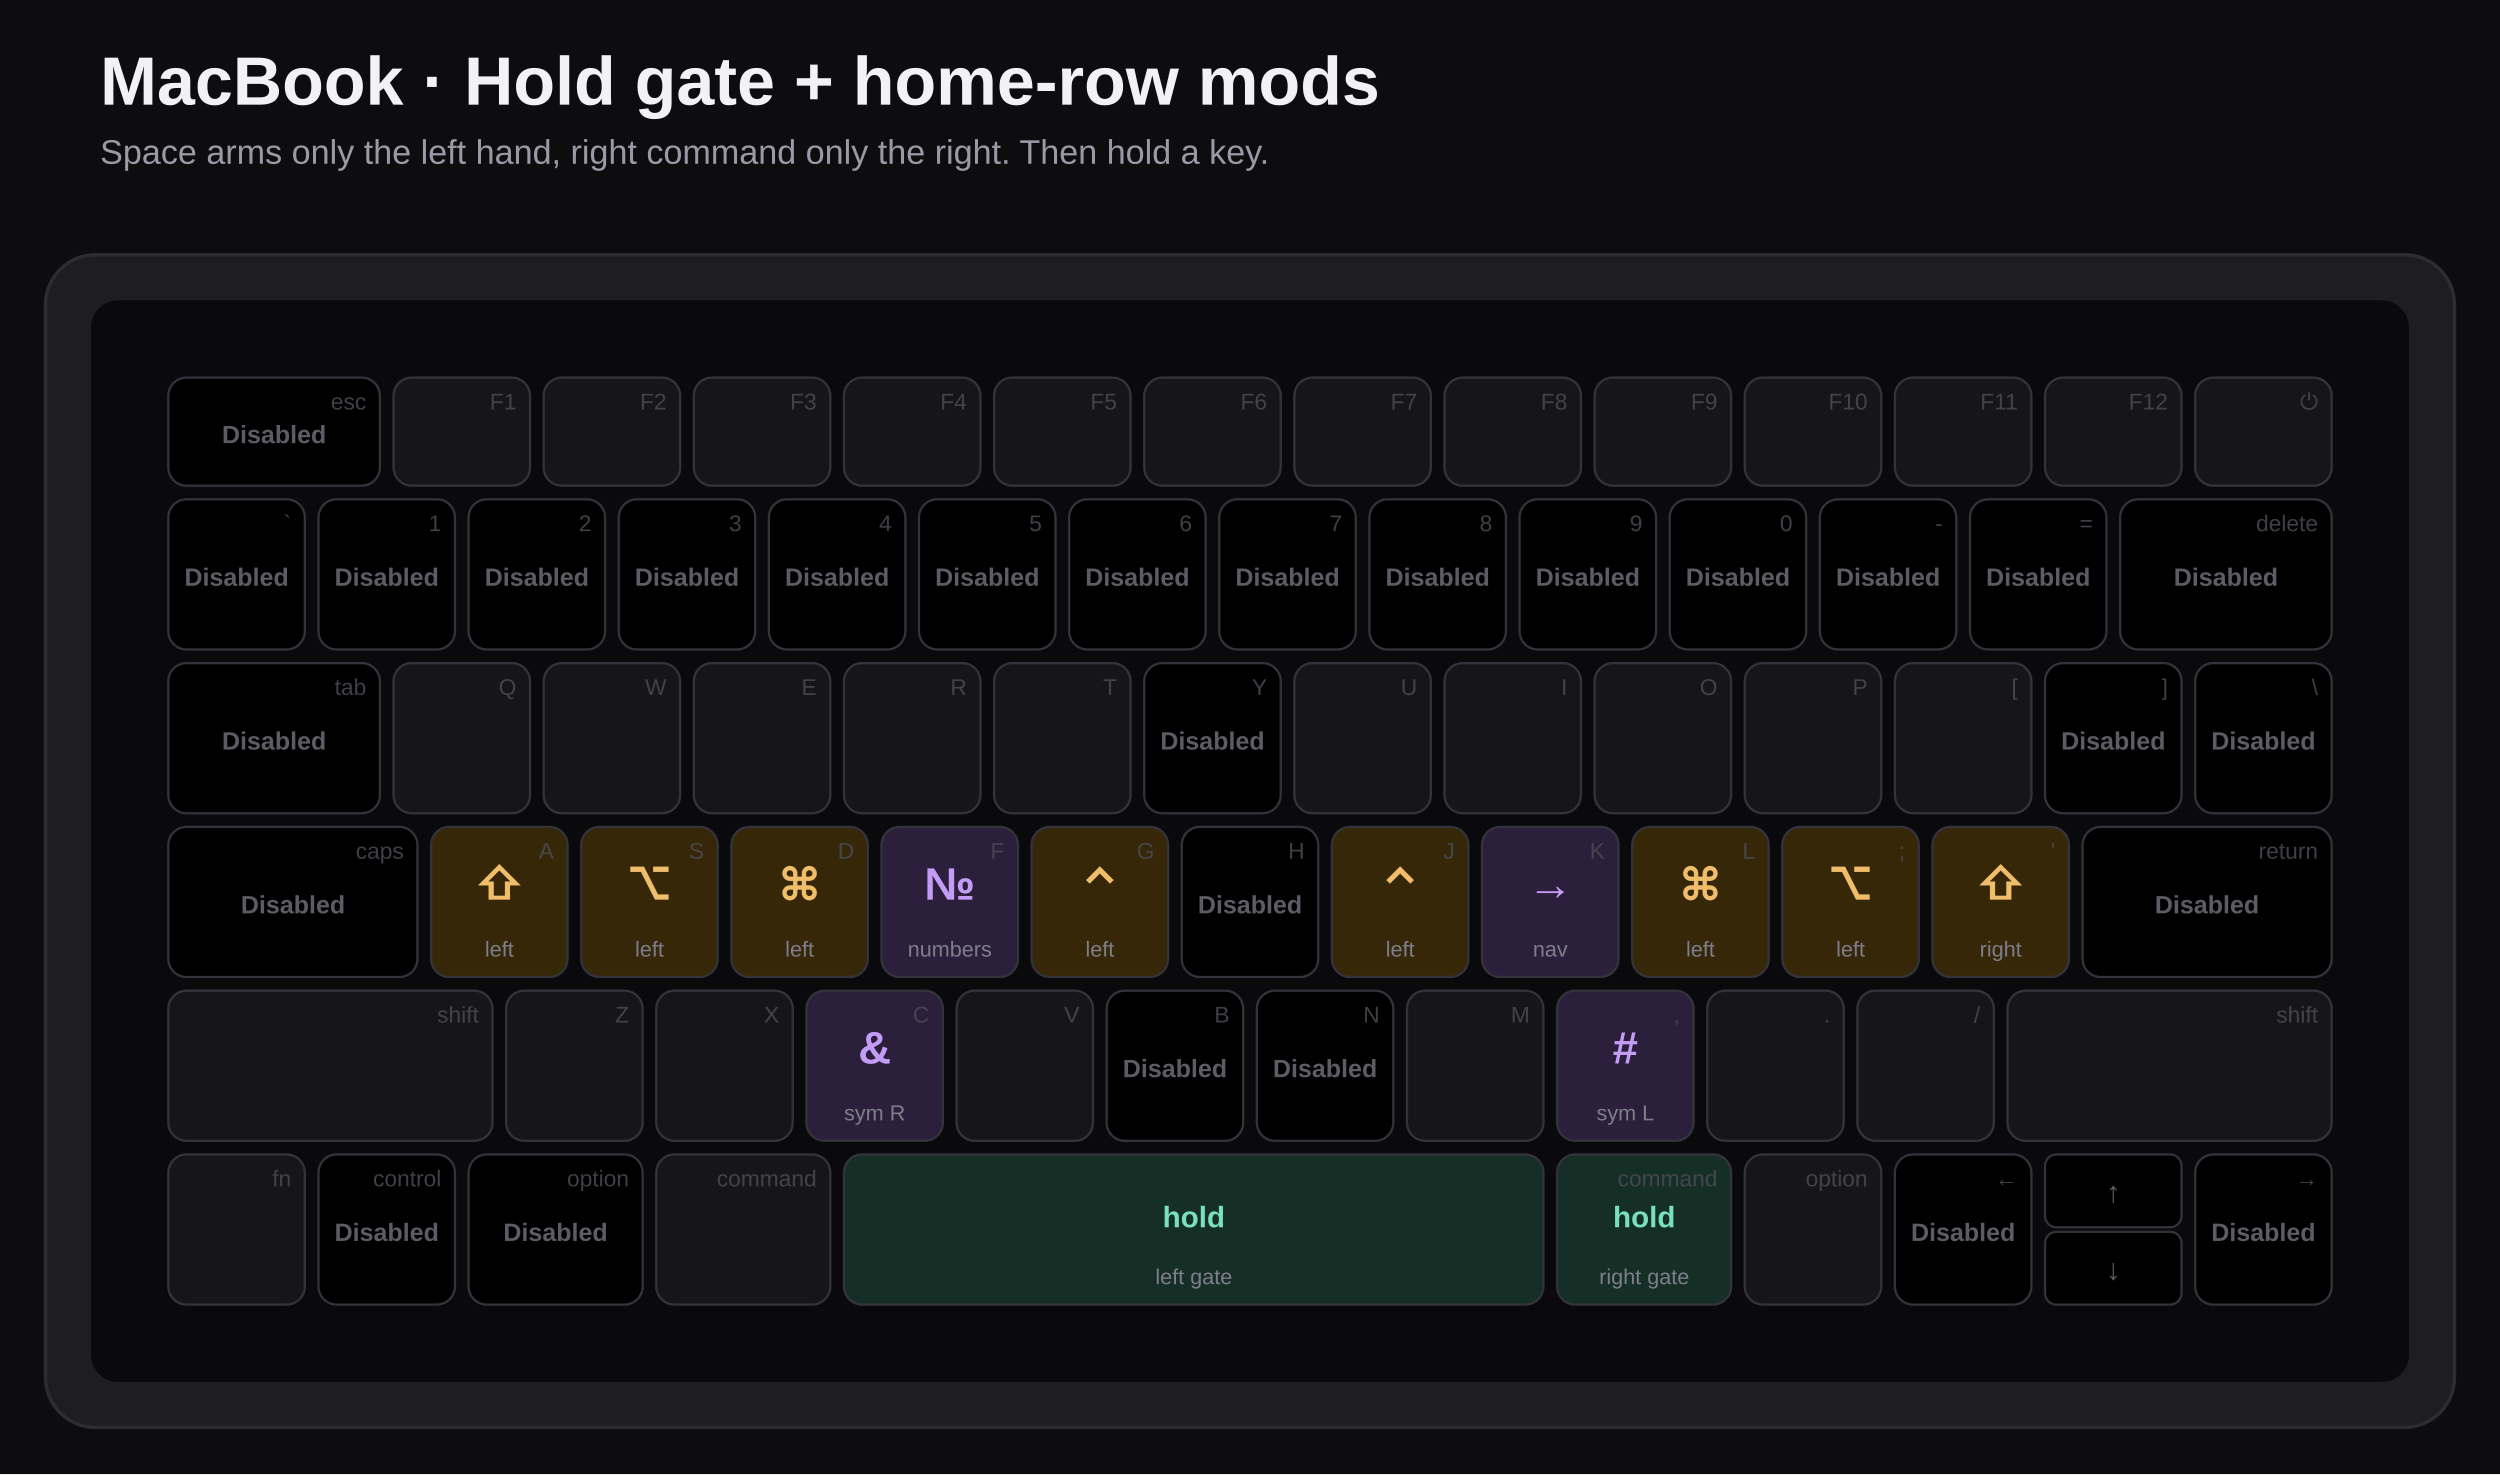
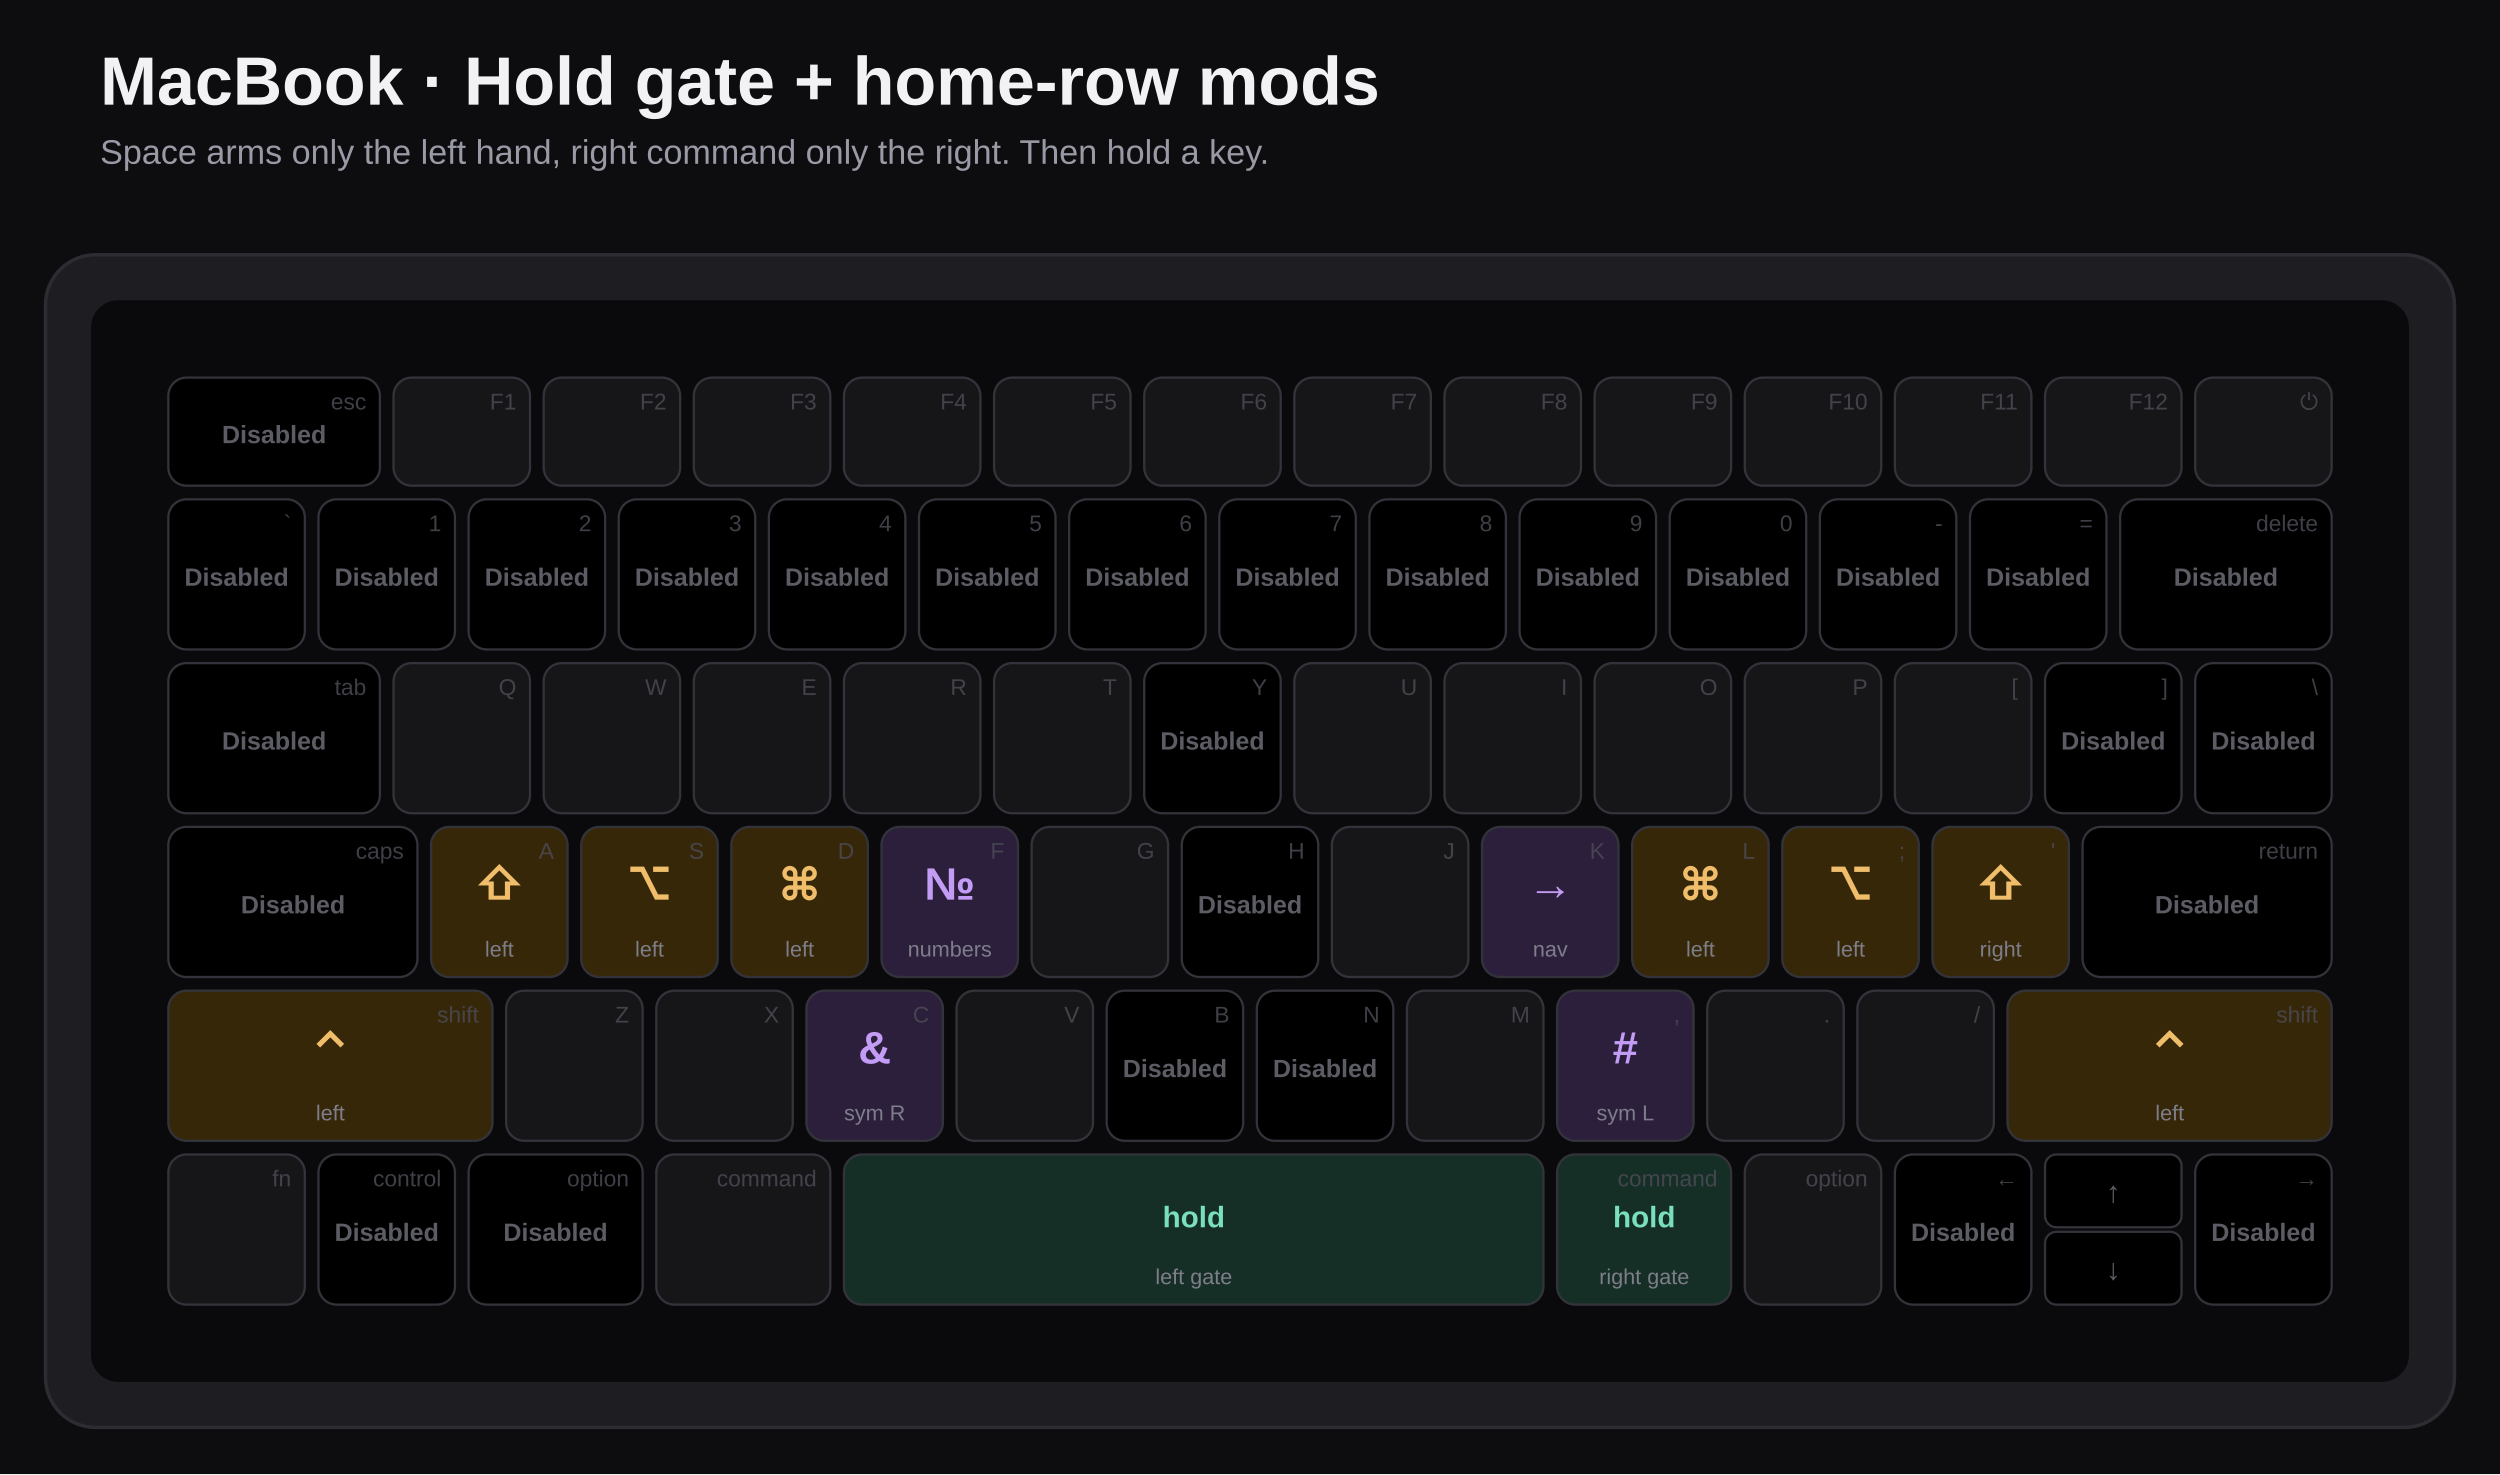
<svg xmlns="http://www.w3.org/2000/svg" width="1099" height="648" viewBox="0 0 1099 648" role="img" aria-label="Hold gate + home-row mods layer of the splitmac">
  <rect width="1099" height="648" fill="#0d0d10" />
  <text x="44.0" y="46.0" fill="#f2f2f5" font-size="30" font-weight="700" text-anchor="start" opacity="1.0" font-family="-apple-system, BlinkMacSystemFont, 'SF Pro Text', 'Helvetica Neue', Arial, sans-serif">MacBook · Hold gate + home-row mods</text>
  <text x="44.0" y="72.0" fill="#9a9aa6" font-size="15" font-weight="400" text-anchor="start" opacity="1.0" font-family="-apple-system, BlinkMacSystemFont, 'SF Pro Text', 'Helvetica Neue', Arial, sans-serif">Space arms only the left hand, right command only the right. Then hold a key.</text>
  <rect x="20.0" y="112.0" width="1059.0" height="515.5" rx="22" fill="#1e1e22" stroke="#2c2c32" stroke-width="1.5" />
  <rect x="40.0" y="132.0" width="1019.0" height="475.5" rx="12" fill="#0a0a0c" />
  <rect x="74.0" y="166.0" width="93.0" height="47.5" rx="8" fill="#000000" stroke="#33333b" stroke-width="1" />
  <text x="161.0" y="180.0" fill="#4a4a53" font-size="10" font-weight="500" text-anchor="end" opacity="0.85" font-family="-apple-system, BlinkMacSystemFont, 'SF Pro Text', 'Helvetica Neue', Arial, sans-serif">esc</text>
  <text x="120.5" y="194.8" fill="#5c5c64" font-size="11" font-weight="600" text-anchor="middle" opacity="1.0" font-family="-apple-system, BlinkMacSystemFont, 'SF Pro Text', 'Helvetica Neue', Arial, sans-serif">Disabled</text>
  <rect x="173.0" y="166.0" width="60.0" height="47.5" rx="8" fill="#161619" stroke="#33333b" stroke-width="1" />
  <text x="227.0" y="180.0" fill="#4a4a53" font-size="10" font-weight="500" text-anchor="end" opacity="0.85" font-family="-apple-system, BlinkMacSystemFont, 'SF Pro Text', 'Helvetica Neue', Arial, sans-serif">F1</text>
  <rect x="239.0" y="166.0" width="60.0" height="47.5" rx="8" fill="#161619" stroke="#33333b" stroke-width="1" />
  <text x="293.0" y="180.0" fill="#4a4a53" font-size="10" font-weight="500" text-anchor="end" opacity="0.85" font-family="-apple-system, BlinkMacSystemFont, 'SF Pro Text', 'Helvetica Neue', Arial, sans-serif">F2</text>
  <rect x="305.0" y="166.0" width="60.0" height="47.5" rx="8" fill="#161619" stroke="#33333b" stroke-width="1" />
  <text x="359.0" y="180.0" fill="#4a4a53" font-size="10" font-weight="500" text-anchor="end" opacity="0.85" font-family="-apple-system, BlinkMacSystemFont, 'SF Pro Text', 'Helvetica Neue', Arial, sans-serif">F3</text>
  <rect x="371.0" y="166.0" width="60.0" height="47.5" rx="8" fill="#161619" stroke="#33333b" stroke-width="1" />
  <text x="425.0" y="180.0" fill="#4a4a53" font-size="10" font-weight="500" text-anchor="end" opacity="0.85" font-family="-apple-system, BlinkMacSystemFont, 'SF Pro Text', 'Helvetica Neue', Arial, sans-serif">F4</text>
  <rect x="437.0" y="166.0" width="60.0" height="47.5" rx="8" fill="#161619" stroke="#33333b" stroke-width="1" />
  <text x="491.0" y="180.0" fill="#4a4a53" font-size="10" font-weight="500" text-anchor="end" opacity="0.85" font-family="-apple-system, BlinkMacSystemFont, 'SF Pro Text', 'Helvetica Neue', Arial, sans-serif">F5</text>
  <rect x="503.0" y="166.0" width="60.0" height="47.5" rx="8" fill="#161619" stroke="#33333b" stroke-width="1" />
  <text x="557.0" y="180.0" fill="#4a4a53" font-size="10" font-weight="500" text-anchor="end" opacity="0.85" font-family="-apple-system, BlinkMacSystemFont, 'SF Pro Text', 'Helvetica Neue', Arial, sans-serif">F6</text>
  <rect x="569.0" y="166.0" width="60.0" height="47.5" rx="8" fill="#161619" stroke="#33333b" stroke-width="1" />
  <text x="623.0" y="180.0" fill="#4a4a53" font-size="10" font-weight="500" text-anchor="end" opacity="0.85" font-family="-apple-system, BlinkMacSystemFont, 'SF Pro Text', 'Helvetica Neue', Arial, sans-serif">F7</text>
  <rect x="635.0" y="166.0" width="60.0" height="47.5" rx="8" fill="#161619" stroke="#33333b" stroke-width="1" />
  <text x="689.0" y="180.0" fill="#4a4a53" font-size="10" font-weight="500" text-anchor="end" opacity="0.85" font-family="-apple-system, BlinkMacSystemFont, 'SF Pro Text', 'Helvetica Neue', Arial, sans-serif">F8</text>
  <rect x="701.0" y="166.0" width="60.0" height="47.5" rx="8" fill="#161619" stroke="#33333b" stroke-width="1" />
  <text x="755.0" y="180.0" fill="#4a4a53" font-size="10" font-weight="500" text-anchor="end" opacity="0.85" font-family="-apple-system, BlinkMacSystemFont, 'SF Pro Text', 'Helvetica Neue', Arial, sans-serif">F9</text>
  <rect x="767.0" y="166.0" width="60.0" height="47.5" rx="8" fill="#161619" stroke="#33333b" stroke-width="1" />
  <text x="821.0" y="180.0" fill="#4a4a53" font-size="10" font-weight="500" text-anchor="end" opacity="0.85" font-family="-apple-system, BlinkMacSystemFont, 'SF Pro Text', 'Helvetica Neue', Arial, sans-serif">F10</text>
  <rect x="833.0" y="166.0" width="60.0" height="47.5" rx="8" fill="#161619" stroke="#33333b" stroke-width="1" />
  <text x="887.0" y="180.0" fill="#4a4a53" font-size="10" font-weight="500" text-anchor="end" opacity="0.85" font-family="-apple-system, BlinkMacSystemFont, 'SF Pro Text', 'Helvetica Neue', Arial, sans-serif">F11</text>
  <rect x="899.0" y="166.0" width="60.0" height="47.5" rx="8" fill="#161619" stroke="#33333b" stroke-width="1" />
  <text x="953.0" y="180.0" fill="#4a4a53" font-size="10" font-weight="500" text-anchor="end" opacity="0.85" font-family="-apple-system, BlinkMacSystemFont, 'SF Pro Text', 'Helvetica Neue', Arial, sans-serif">F12</text>
  <rect x="965.0" y="166.0" width="60.0" height="47.5" rx="8" fill="#161619" stroke="#33333b" stroke-width="1" />
  <text x="1019.0" y="180.0" fill="#4a4a53" font-size="10" font-weight="500" text-anchor="end" opacity="0.85" font-family="-apple-system, BlinkMacSystemFont, 'SF Pro Text', 'Helvetica Neue', Arial, sans-serif">⏻</text>
  <rect x="74.0" y="219.5" width="60.0" height="66.0" rx="8" fill="#000000" stroke="#33333b" stroke-width="1" />
  <text x="128.0" y="233.5" fill="#4a4a53" font-size="10" font-weight="500" text-anchor="end" opacity="0.85" font-family="-apple-system, BlinkMacSystemFont, 'SF Pro Text', 'Helvetica Neue', Arial, sans-serif">`</text>
  <text x="104.0" y="257.5" fill="#5c5c64" font-size="11" font-weight="600" text-anchor="middle" opacity="1.0" font-family="-apple-system, BlinkMacSystemFont, 'SF Pro Text', 'Helvetica Neue', Arial, sans-serif">Disabled</text>
  <rect x="140.0" y="219.5" width="60.0" height="66.0" rx="8" fill="#000000" stroke="#33333b" stroke-width="1" />
  <text x="194.0" y="233.5" fill="#4a4a53" font-size="10" font-weight="500" text-anchor="end" opacity="0.85" font-family="-apple-system, BlinkMacSystemFont, 'SF Pro Text', 'Helvetica Neue', Arial, sans-serif">1</text>
  <text x="170.0" y="257.5" fill="#5c5c64" font-size="11" font-weight="600" text-anchor="middle" opacity="1.0" font-family="-apple-system, BlinkMacSystemFont, 'SF Pro Text', 'Helvetica Neue', Arial, sans-serif">Disabled</text>
  <rect x="206.0" y="219.5" width="60.0" height="66.0" rx="8" fill="#000000" stroke="#33333b" stroke-width="1" />
  <text x="260.0" y="233.5" fill="#4a4a53" font-size="10" font-weight="500" text-anchor="end" opacity="0.85" font-family="-apple-system, BlinkMacSystemFont, 'SF Pro Text', 'Helvetica Neue', Arial, sans-serif">2</text>
  <text x="236.0" y="257.5" fill="#5c5c64" font-size="11" font-weight="600" text-anchor="middle" opacity="1.0" font-family="-apple-system, BlinkMacSystemFont, 'SF Pro Text', 'Helvetica Neue', Arial, sans-serif">Disabled</text>
  <rect x="272.0" y="219.5" width="60.0" height="66.0" rx="8" fill="#000000" stroke="#33333b" stroke-width="1" />
  <text x="326.0" y="233.5" fill="#4a4a53" font-size="10" font-weight="500" text-anchor="end" opacity="0.85" font-family="-apple-system, BlinkMacSystemFont, 'SF Pro Text', 'Helvetica Neue', Arial, sans-serif">3</text>
  <text x="302.0" y="257.5" fill="#5c5c64" font-size="11" font-weight="600" text-anchor="middle" opacity="1.0" font-family="-apple-system, BlinkMacSystemFont, 'SF Pro Text', 'Helvetica Neue', Arial, sans-serif">Disabled</text>
  <rect x="338.0" y="219.5" width="60.0" height="66.0" rx="8" fill="#000000" stroke="#33333b" stroke-width="1" />
  <text x="392.0" y="233.5" fill="#4a4a53" font-size="10" font-weight="500" text-anchor="end" opacity="0.85" font-family="-apple-system, BlinkMacSystemFont, 'SF Pro Text', 'Helvetica Neue', Arial, sans-serif">4</text>
  <text x="368.0" y="257.5" fill="#5c5c64" font-size="11" font-weight="600" text-anchor="middle" opacity="1.0" font-family="-apple-system, BlinkMacSystemFont, 'SF Pro Text', 'Helvetica Neue', Arial, sans-serif">Disabled</text>
  <rect x="404.0" y="219.5" width="60.0" height="66.0" rx="8" fill="#000000" stroke="#33333b" stroke-width="1" />
  <text x="458.0" y="233.5" fill="#4a4a53" font-size="10" font-weight="500" text-anchor="end" opacity="0.85" font-family="-apple-system, BlinkMacSystemFont, 'SF Pro Text', 'Helvetica Neue', Arial, sans-serif">5</text>
  <text x="434.0" y="257.5" fill="#5c5c64" font-size="11" font-weight="600" text-anchor="middle" opacity="1.0" font-family="-apple-system, BlinkMacSystemFont, 'SF Pro Text', 'Helvetica Neue', Arial, sans-serif">Disabled</text>
  <rect x="470.0" y="219.5" width="60.0" height="66.0" rx="8" fill="#000000" stroke="#33333b" stroke-width="1" />
  <text x="524.0" y="233.5" fill="#4a4a53" font-size="10" font-weight="500" text-anchor="end" opacity="0.85" font-family="-apple-system, BlinkMacSystemFont, 'SF Pro Text', 'Helvetica Neue', Arial, sans-serif">6</text>
  <text x="500.0" y="257.5" fill="#5c5c64" font-size="11" font-weight="600" text-anchor="middle" opacity="1.0" font-family="-apple-system, BlinkMacSystemFont, 'SF Pro Text', 'Helvetica Neue', Arial, sans-serif">Disabled</text>
  <rect x="536.0" y="219.5" width="60.0" height="66.0" rx="8" fill="#000000" stroke="#33333b" stroke-width="1" />
  <text x="590.0" y="233.5" fill="#4a4a53" font-size="10" font-weight="500" text-anchor="end" opacity="0.85" font-family="-apple-system, BlinkMacSystemFont, 'SF Pro Text', 'Helvetica Neue', Arial, sans-serif">7</text>
  <text x="566.0" y="257.5" fill="#5c5c64" font-size="11" font-weight="600" text-anchor="middle" opacity="1.0" font-family="-apple-system, BlinkMacSystemFont, 'SF Pro Text', 'Helvetica Neue', Arial, sans-serif">Disabled</text>
  <rect x="602.0" y="219.5" width="60.0" height="66.0" rx="8" fill="#000000" stroke="#33333b" stroke-width="1" />
  <text x="656.0" y="233.5" fill="#4a4a53" font-size="10" font-weight="500" text-anchor="end" opacity="0.85" font-family="-apple-system, BlinkMacSystemFont, 'SF Pro Text', 'Helvetica Neue', Arial, sans-serif">8</text>
  <text x="632.0" y="257.5" fill="#5c5c64" font-size="11" font-weight="600" text-anchor="middle" opacity="1.0" font-family="-apple-system, BlinkMacSystemFont, 'SF Pro Text', 'Helvetica Neue', Arial, sans-serif">Disabled</text>
  <rect x="668.0" y="219.5" width="60.0" height="66.0" rx="8" fill="#000000" stroke="#33333b" stroke-width="1" />
  <text x="722.0" y="233.5" fill="#4a4a53" font-size="10" font-weight="500" text-anchor="end" opacity="0.85" font-family="-apple-system, BlinkMacSystemFont, 'SF Pro Text', 'Helvetica Neue', Arial, sans-serif">9</text>
  <text x="698.0" y="257.5" fill="#5c5c64" font-size="11" font-weight="600" text-anchor="middle" opacity="1.0" font-family="-apple-system, BlinkMacSystemFont, 'SF Pro Text', 'Helvetica Neue', Arial, sans-serif">Disabled</text>
  <rect x="734.0" y="219.5" width="60.0" height="66.0" rx="8" fill="#000000" stroke="#33333b" stroke-width="1" />
  <text x="788.0" y="233.5" fill="#4a4a53" font-size="10" font-weight="500" text-anchor="end" opacity="0.85" font-family="-apple-system, BlinkMacSystemFont, 'SF Pro Text', 'Helvetica Neue', Arial, sans-serif">0</text>
  <text x="764.0" y="257.5" fill="#5c5c64" font-size="11" font-weight="600" text-anchor="middle" opacity="1.0" font-family="-apple-system, BlinkMacSystemFont, 'SF Pro Text', 'Helvetica Neue', Arial, sans-serif">Disabled</text>
  <rect x="800.0" y="219.5" width="60.0" height="66.0" rx="8" fill="#000000" stroke="#33333b" stroke-width="1" />
  <text x="854.0" y="233.5" fill="#4a4a53" font-size="10" font-weight="500" text-anchor="end" opacity="0.85" font-family="-apple-system, BlinkMacSystemFont, 'SF Pro Text', 'Helvetica Neue', Arial, sans-serif">-</text>
  <text x="830.0" y="257.5" fill="#5c5c64" font-size="11" font-weight="600" text-anchor="middle" opacity="1.0" font-family="-apple-system, BlinkMacSystemFont, 'SF Pro Text', 'Helvetica Neue', Arial, sans-serif">Disabled</text>
  <rect x="866.0" y="219.5" width="60.0" height="66.0" rx="8" fill="#000000" stroke="#33333b" stroke-width="1" />
  <text x="920.0" y="233.5" fill="#4a4a53" font-size="10" font-weight="500" text-anchor="end" opacity="0.85" font-family="-apple-system, BlinkMacSystemFont, 'SF Pro Text', 'Helvetica Neue', Arial, sans-serif">=</text>
  <text x="896.0" y="257.5" fill="#5c5c64" font-size="11" font-weight="600" text-anchor="middle" opacity="1.0" font-family="-apple-system, BlinkMacSystemFont, 'SF Pro Text', 'Helvetica Neue', Arial, sans-serif">Disabled</text>
  <rect x="932.0" y="219.5" width="93.0" height="66.0" rx="8" fill="#000000" stroke="#33333b" stroke-width="1" />
  <text x="1019.0" y="233.5" fill="#4a4a53" font-size="10" font-weight="500" text-anchor="end" opacity="0.85" font-family="-apple-system, BlinkMacSystemFont, 'SF Pro Text', 'Helvetica Neue', Arial, sans-serif">delete</text>
  <text x="978.5" y="257.5" fill="#5c5c64" font-size="11" font-weight="600" text-anchor="middle" opacity="1.0" font-family="-apple-system, BlinkMacSystemFont, 'SF Pro Text', 'Helvetica Neue', Arial, sans-serif">Disabled</text>
  <rect x="74.0" y="291.5" width="93.0" height="66.0" rx="8" fill="#000000" stroke="#33333b" stroke-width="1" />
  <text x="161.0" y="305.5" fill="#4a4a53" font-size="10" font-weight="500" text-anchor="end" opacity="0.85" font-family="-apple-system, BlinkMacSystemFont, 'SF Pro Text', 'Helvetica Neue', Arial, sans-serif">tab</text>
  <text x="120.5" y="329.5" fill="#5c5c64" font-size="11" font-weight="600" text-anchor="middle" opacity="1.0" font-family="-apple-system, BlinkMacSystemFont, 'SF Pro Text', 'Helvetica Neue', Arial, sans-serif">Disabled</text>
  <rect x="173.0" y="291.5" width="60.0" height="66.0" rx="8" fill="#161619" stroke="#33333b" stroke-width="1" />
  <text x="227.0" y="305.5" fill="#4a4a53" font-size="10" font-weight="500" text-anchor="end" opacity="0.85" font-family="-apple-system, BlinkMacSystemFont, 'SF Pro Text', 'Helvetica Neue', Arial, sans-serif">Q</text>
  <rect x="239.0" y="291.5" width="60.0" height="66.0" rx="8" fill="#161619" stroke="#33333b" stroke-width="1" />
  <text x="293.0" y="305.5" fill="#4a4a53" font-size="10" font-weight="500" text-anchor="end" opacity="0.85" font-family="-apple-system, BlinkMacSystemFont, 'SF Pro Text', 'Helvetica Neue', Arial, sans-serif">W</text>
  <rect x="305.0" y="291.5" width="60.0" height="66.0" rx="8" fill="#161619" stroke="#33333b" stroke-width="1" />
  <text x="359.0" y="305.5" fill="#4a4a53" font-size="10" font-weight="500" text-anchor="end" opacity="0.85" font-family="-apple-system, BlinkMacSystemFont, 'SF Pro Text', 'Helvetica Neue', Arial, sans-serif">E</text>
  <rect x="371.0" y="291.5" width="60.0" height="66.0" rx="8" fill="#161619" stroke="#33333b" stroke-width="1" />
  <text x="425.0" y="305.5" fill="#4a4a53" font-size="10" font-weight="500" text-anchor="end" opacity="0.85" font-family="-apple-system, BlinkMacSystemFont, 'SF Pro Text', 'Helvetica Neue', Arial, sans-serif">R</text>
  <rect x="437.0" y="291.5" width="60.0" height="66.0" rx="8" fill="#161619" stroke="#33333b" stroke-width="1" />
  <text x="491.0" y="305.5" fill="#4a4a53" font-size="10" font-weight="500" text-anchor="end" opacity="0.85" font-family="-apple-system, BlinkMacSystemFont, 'SF Pro Text', 'Helvetica Neue', Arial, sans-serif">T</text>
  <rect x="503.0" y="291.5" width="60.0" height="66.0" rx="8" fill="#000000" stroke="#33333b" stroke-width="1" />
  <text x="557.0" y="305.5" fill="#4a4a53" font-size="10" font-weight="500" text-anchor="end" opacity="0.85" font-family="-apple-system, BlinkMacSystemFont, 'SF Pro Text', 'Helvetica Neue', Arial, sans-serif">Y</text>
  <text x="533.0" y="329.5" fill="#5c5c64" font-size="11" font-weight="600" text-anchor="middle" opacity="1.0" font-family="-apple-system, BlinkMacSystemFont, 'SF Pro Text', 'Helvetica Neue', Arial, sans-serif">Disabled</text>
  <rect x="569.0" y="291.5" width="60.0" height="66.0" rx="8" fill="#161619" stroke="#33333b" stroke-width="1" />
  <text x="623.0" y="305.5" fill="#4a4a53" font-size="10" font-weight="500" text-anchor="end" opacity="0.85" font-family="-apple-system, BlinkMacSystemFont, 'SF Pro Text', 'Helvetica Neue', Arial, sans-serif">U</text>
  <rect x="635.0" y="291.5" width="60.0" height="66.0" rx="8" fill="#161619" stroke="#33333b" stroke-width="1" />
  <text x="689.0" y="305.5" fill="#4a4a53" font-size="10" font-weight="500" text-anchor="end" opacity="0.85" font-family="-apple-system, BlinkMacSystemFont, 'SF Pro Text', 'Helvetica Neue', Arial, sans-serif">I</text>
  <rect x="701.0" y="291.5" width="60.0" height="66.0" rx="8" fill="#161619" stroke="#33333b" stroke-width="1" />
  <text x="755.0" y="305.5" fill="#4a4a53" font-size="10" font-weight="500" text-anchor="end" opacity="0.85" font-family="-apple-system, BlinkMacSystemFont, 'SF Pro Text', 'Helvetica Neue', Arial, sans-serif">O</text>
  <rect x="767.0" y="291.5" width="60.0" height="66.0" rx="8" fill="#161619" stroke="#33333b" stroke-width="1" />
  <text x="821.0" y="305.5" fill="#4a4a53" font-size="10" font-weight="500" text-anchor="end" opacity="0.85" font-family="-apple-system, BlinkMacSystemFont, 'SF Pro Text', 'Helvetica Neue', Arial, sans-serif">P</text>
  <rect x="833.0" y="291.5" width="60.0" height="66.0" rx="8" fill="#161619" stroke="#33333b" stroke-width="1" />
  <text x="887.0" y="305.5" fill="#4a4a53" font-size="10" font-weight="500" text-anchor="end" opacity="0.85" font-family="-apple-system, BlinkMacSystemFont, 'SF Pro Text', 'Helvetica Neue', Arial, sans-serif">[</text>
  <rect x="899.0" y="291.5" width="60.0" height="66.0" rx="8" fill="#000000" stroke="#33333b" stroke-width="1" />
  <text x="953.0" y="305.5" fill="#4a4a53" font-size="10" font-weight="500" text-anchor="end" opacity="0.85" font-family="-apple-system, BlinkMacSystemFont, 'SF Pro Text', 'Helvetica Neue', Arial, sans-serif">]</text>
  <text x="929.0" y="329.5" fill="#5c5c64" font-size="11" font-weight="600" text-anchor="middle" opacity="1.0" font-family="-apple-system, BlinkMacSystemFont, 'SF Pro Text', 'Helvetica Neue', Arial, sans-serif">Disabled</text>
  <rect x="965.0" y="291.5" width="60.0" height="66.0" rx="8" fill="#000000" stroke="#33333b" stroke-width="1" />
  <text x="1019.0" y="305.5" fill="#4a4a53" font-size="10" font-weight="500" text-anchor="end" opacity="0.85" font-family="-apple-system, BlinkMacSystemFont, 'SF Pro Text', 'Helvetica Neue', Arial, sans-serif">\</text>
  <text x="995.0" y="329.5" fill="#5c5c64" font-size="11" font-weight="600" text-anchor="middle" opacity="1.0" font-family="-apple-system, BlinkMacSystemFont, 'SF Pro Text', 'Helvetica Neue', Arial, sans-serif">Disabled</text>
  <rect x="74.0" y="363.5" width="109.5" height="66.0" rx="8" fill="#000000" stroke="#33333b" stroke-width="1" />
  <text x="177.5" y="377.5" fill="#4a4a53" font-size="10" font-weight="500" text-anchor="end" opacity="0.85" font-family="-apple-system, BlinkMacSystemFont, 'SF Pro Text', 'Helvetica Neue', Arial, sans-serif">caps</text>
  <text x="128.8" y="401.5" fill="#5c5c64" font-size="11" font-weight="600" text-anchor="middle" opacity="1.0" font-family="-apple-system, BlinkMacSystemFont, 'SF Pro Text', 'Helvetica Neue', Arial, sans-serif">Disabled</text>
  <rect x="189.5" y="363.5" width="60.0" height="66.0" rx="8" fill="#372709" stroke="#33333b" stroke-width="1" />
  <text x="243.5" y="377.5" fill="#4a4a53" font-size="10" font-weight="500" text-anchor="end" opacity="0.85" font-family="-apple-system, BlinkMacSystemFont, 'SF Pro Text', 'Helvetica Neue', Arial, sans-serif">A</text>
  <text x="219.5" y="395.5" fill="#f0be6b" font-size="20" font-weight="700" text-anchor="middle" opacity="1.0" font-family="-apple-system, BlinkMacSystemFont, 'SF Pro Text', 'Helvetica Neue', Arial, sans-serif">⇧</text>
  <text x="219.5" y="420.5" fill="#7e7e8a" font-size="9.5" font-weight="500" text-anchor="middle" opacity="1.0" font-family="-apple-system, BlinkMacSystemFont, 'SF Pro Text', 'Helvetica Neue', Arial, sans-serif">left</text>
  <rect x="255.5" y="363.5" width="60.0" height="66.0" rx="8" fill="#372709" stroke="#33333b" stroke-width="1" />
  <text x="309.5" y="377.5" fill="#4a4a53" font-size="10" font-weight="500" text-anchor="end" opacity="0.85" font-family="-apple-system, BlinkMacSystemFont, 'SF Pro Text', 'Helvetica Neue', Arial, sans-serif">S</text>
  <text x="285.5" y="395.5" fill="#f0be6b" font-size="20" font-weight="700" text-anchor="middle" opacity="1.0" font-family="-apple-system, BlinkMacSystemFont, 'SF Pro Text', 'Helvetica Neue', Arial, sans-serif">⌥</text>
  <text x="285.5" y="420.5" fill="#7e7e8a" font-size="9.5" font-weight="500" text-anchor="middle" opacity="1.0" font-family="-apple-system, BlinkMacSystemFont, 'SF Pro Text', 'Helvetica Neue', Arial, sans-serif">left</text>
  <rect x="321.5" y="363.5" width="60.0" height="66.0" rx="8" fill="#372709" stroke="#33333b" stroke-width="1" />
  <text x="375.5" y="377.5" fill="#4a4a53" font-size="10" font-weight="500" text-anchor="end" opacity="0.85" font-family="-apple-system, BlinkMacSystemFont, 'SF Pro Text', 'Helvetica Neue', Arial, sans-serif">D</text>
  <text x="351.5" y="395.5" fill="#f0be6b" font-size="20" font-weight="700" text-anchor="middle" opacity="1.0" font-family="-apple-system, BlinkMacSystemFont, 'SF Pro Text', 'Helvetica Neue', Arial, sans-serif">⌘</text>
  <text x="351.5" y="420.5" fill="#7e7e8a" font-size="9.5" font-weight="500" text-anchor="middle" opacity="1.0" font-family="-apple-system, BlinkMacSystemFont, 'SF Pro Text', 'Helvetica Neue', Arial, sans-serif">left</text>
  <rect x="387.5" y="363.5" width="60.0" height="66.0" rx="8" fill="#2c1f3c" stroke="#33333b" stroke-width="1" />
  <text x="441.5" y="377.5" fill="#4a4a53" font-size="10" font-weight="500" text-anchor="end" opacity="0.85" font-family="-apple-system, BlinkMacSystemFont, 'SF Pro Text', 'Helvetica Neue', Arial, sans-serif">F</text>
  <text x="417.5" y="395.5" fill="#c39cf5" font-size="20" font-weight="700" text-anchor="middle" opacity="1.0" font-family="-apple-system, BlinkMacSystemFont, 'SF Pro Text', 'Helvetica Neue', Arial, sans-serif">№</text>
  <text x="417.5" y="420.5" fill="#7e7e8a" font-size="9.5" font-weight="500" text-anchor="middle" opacity="1.0" font-family="-apple-system, BlinkMacSystemFont, 'SF Pro Text', 'Helvetica Neue', Arial, sans-serif">numbers</text>
-   <rect x="453.5" y="363.5" width="60.0" height="66.0" rx="8" fill="#372709" stroke="#33333b" stroke-width="1" />
+   <rect x="453.5" y="363.5" width="60.0" height="66.0" rx="8" fill="#161619" stroke="#33333b" stroke-width="1" />
  <text x="507.5" y="377.5" fill="#4a4a53" font-size="10" font-weight="500" text-anchor="end" opacity="0.85" font-family="-apple-system, BlinkMacSystemFont, 'SF Pro Text', 'Helvetica Neue', Arial, sans-serif">G</text>
-   <text x="483.5" y="395.5" fill="#f0be6b" font-size="20" font-weight="700" text-anchor="middle" opacity="1.0" font-family="-apple-system, BlinkMacSystemFont, 'SF Pro Text', 'Helvetica Neue', Arial, sans-serif">⌃</text>
-   <text x="483.5" y="420.5" fill="#7e7e8a" font-size="9.5" font-weight="500" text-anchor="middle" opacity="1.0" font-family="-apple-system, BlinkMacSystemFont, 'SF Pro Text', 'Helvetica Neue', Arial, sans-serif">left</text>
  <rect x="519.5" y="363.5" width="60.0" height="66.0" rx="8" fill="#000000" stroke="#33333b" stroke-width="1" />
  <text x="573.5" y="377.5" fill="#4a4a53" font-size="10" font-weight="500" text-anchor="end" opacity="0.85" font-family="-apple-system, BlinkMacSystemFont, 'SF Pro Text', 'Helvetica Neue', Arial, sans-serif">H</text>
  <text x="549.5" y="401.5" fill="#5c5c64" font-size="11" font-weight="600" text-anchor="middle" opacity="1.0" font-family="-apple-system, BlinkMacSystemFont, 'SF Pro Text', 'Helvetica Neue', Arial, sans-serif">Disabled</text>
-   <rect x="585.5" y="363.5" width="60.0" height="66.0" rx="8" fill="#372709" stroke="#33333b" stroke-width="1" />
+   <rect x="585.5" y="363.5" width="60.0" height="66.0" rx="8" fill="#161619" stroke="#33333b" stroke-width="1" />
  <text x="639.5" y="377.5" fill="#4a4a53" font-size="10" font-weight="500" text-anchor="end" opacity="0.85" font-family="-apple-system, BlinkMacSystemFont, 'SF Pro Text', 'Helvetica Neue', Arial, sans-serif">J</text>
-   <text x="615.5" y="395.5" fill="#f0be6b" font-size="20" font-weight="700" text-anchor="middle" opacity="1.0" font-family="-apple-system, BlinkMacSystemFont, 'SF Pro Text', 'Helvetica Neue', Arial, sans-serif">⌃</text>
-   <text x="615.5" y="420.5" fill="#7e7e8a" font-size="9.5" font-weight="500" text-anchor="middle" opacity="1.0" font-family="-apple-system, BlinkMacSystemFont, 'SF Pro Text', 'Helvetica Neue', Arial, sans-serif">left</text>
  <rect x="651.5" y="363.5" width="60.0" height="66.0" rx="8" fill="#2c1f3c" stroke="#33333b" stroke-width="1" />
  <text x="705.5" y="377.5" fill="#4a4a53" font-size="10" font-weight="500" text-anchor="end" opacity="0.85" font-family="-apple-system, BlinkMacSystemFont, 'SF Pro Text', 'Helvetica Neue', Arial, sans-serif">K</text>
  <text x="681.5" y="395.5" fill="#c39cf5" font-size="20" font-weight="700" text-anchor="middle" opacity="1.0" font-family="-apple-system, BlinkMacSystemFont, 'SF Pro Text', 'Helvetica Neue', Arial, sans-serif">→</text>
  <text x="681.5" y="420.5" fill="#7e7e8a" font-size="9.5" font-weight="500" text-anchor="middle" opacity="1.0" font-family="-apple-system, BlinkMacSystemFont, 'SF Pro Text', 'Helvetica Neue', Arial, sans-serif">nav</text>
  <rect x="717.5" y="363.5" width="60.0" height="66.0" rx="8" fill="#372709" stroke="#33333b" stroke-width="1" />
  <text x="771.5" y="377.5" fill="#4a4a53" font-size="10" font-weight="500" text-anchor="end" opacity="0.85" font-family="-apple-system, BlinkMacSystemFont, 'SF Pro Text', 'Helvetica Neue', Arial, sans-serif">L</text>
  <text x="747.5" y="395.5" fill="#f0be6b" font-size="20" font-weight="700" text-anchor="middle" opacity="1.0" font-family="-apple-system, BlinkMacSystemFont, 'SF Pro Text', 'Helvetica Neue', Arial, sans-serif">⌘</text>
  <text x="747.5" y="420.5" fill="#7e7e8a" font-size="9.5" font-weight="500" text-anchor="middle" opacity="1.0" font-family="-apple-system, BlinkMacSystemFont, 'SF Pro Text', 'Helvetica Neue', Arial, sans-serif">left</text>
  <rect x="783.5" y="363.5" width="60.0" height="66.0" rx="8" fill="#372709" stroke="#33333b" stroke-width="1" />
  <text x="837.5" y="377.5" fill="#4a4a53" font-size="10" font-weight="500" text-anchor="end" opacity="0.85" font-family="-apple-system, BlinkMacSystemFont, 'SF Pro Text', 'Helvetica Neue', Arial, sans-serif">;</text>
  <text x="813.5" y="395.5" fill="#f0be6b" font-size="20" font-weight="700" text-anchor="middle" opacity="1.0" font-family="-apple-system, BlinkMacSystemFont, 'SF Pro Text', 'Helvetica Neue', Arial, sans-serif">⌥</text>
  <text x="813.5" y="420.5" fill="#7e7e8a" font-size="9.5" font-weight="500" text-anchor="middle" opacity="1.0" font-family="-apple-system, BlinkMacSystemFont, 'SF Pro Text', 'Helvetica Neue', Arial, sans-serif">left</text>
  <rect x="849.5" y="363.5" width="60.0" height="66.0" rx="8" fill="#372709" stroke="#33333b" stroke-width="1" />
  <text x="903.5" y="377.5" fill="#4a4a53" font-size="10" font-weight="500" text-anchor="end" opacity="0.85" font-family="-apple-system, BlinkMacSystemFont, 'SF Pro Text', 'Helvetica Neue', Arial, sans-serif">'</text>
  <text x="879.5" y="395.5" fill="#f0be6b" font-size="20" font-weight="700" text-anchor="middle" opacity="1.0" font-family="-apple-system, BlinkMacSystemFont, 'SF Pro Text', 'Helvetica Neue', Arial, sans-serif">⇧</text>
  <text x="879.5" y="420.5" fill="#7e7e8a" font-size="9.5" font-weight="500" text-anchor="middle" opacity="1.0" font-family="-apple-system, BlinkMacSystemFont, 'SF Pro Text', 'Helvetica Neue', Arial, sans-serif">right</text>
  <rect x="915.5" y="363.5" width="109.5" height="66.0" rx="8" fill="#000000" stroke="#33333b" stroke-width="1" />
  <text x="1019.0" y="377.5" fill="#4a4a53" font-size="10" font-weight="500" text-anchor="end" opacity="0.85" font-family="-apple-system, BlinkMacSystemFont, 'SF Pro Text', 'Helvetica Neue', Arial, sans-serif">return</text>
  <text x="970.2" y="401.5" fill="#5c5c64" font-size="11" font-weight="600" text-anchor="middle" opacity="1.0" font-family="-apple-system, BlinkMacSystemFont, 'SF Pro Text', 'Helvetica Neue', Arial, sans-serif">Disabled</text>
-   <rect x="74.0" y="435.5" width="142.5" height="66.0" rx="8" fill="#161619" stroke="#33333b" stroke-width="1" />
+   <rect x="74.0" y="435.5" width="142.5" height="66.0" rx="8" fill="#372709" stroke="#33333b" stroke-width="1" />
  <text x="210.5" y="449.5" fill="#4a4a53" font-size="10" font-weight="500" text-anchor="end" opacity="0.85" font-family="-apple-system, BlinkMacSystemFont, 'SF Pro Text', 'Helvetica Neue', Arial, sans-serif">shift</text>
+   <text x="145.2" y="467.5" fill="#f0be6b" font-size="20" font-weight="700" text-anchor="middle" opacity="1.0" font-family="-apple-system, BlinkMacSystemFont, 'SF Pro Text', 'Helvetica Neue', Arial, sans-serif">⌃</text>
+   <text x="145.2" y="492.5" fill="#7e7e8a" font-size="9.5" font-weight="500" text-anchor="middle" opacity="1.0" font-family="-apple-system, BlinkMacSystemFont, 'SF Pro Text', 'Helvetica Neue', Arial, sans-serif">left</text>
  <rect x="222.5" y="435.5" width="60.0" height="66.0" rx="8" fill="#161619" stroke="#33333b" stroke-width="1" />
  <text x="276.5" y="449.5" fill="#4a4a53" font-size="10" font-weight="500" text-anchor="end" opacity="0.85" font-family="-apple-system, BlinkMacSystemFont, 'SF Pro Text', 'Helvetica Neue', Arial, sans-serif">Z</text>
  <rect x="288.5" y="435.5" width="60.0" height="66.0" rx="8" fill="#161619" stroke="#33333b" stroke-width="1" />
  <text x="342.5" y="449.5" fill="#4a4a53" font-size="10" font-weight="500" text-anchor="end" opacity="0.85" font-family="-apple-system, BlinkMacSystemFont, 'SF Pro Text', 'Helvetica Neue', Arial, sans-serif">X</text>
  <rect x="354.5" y="435.5" width="60.0" height="66.0" rx="8" fill="#2c1f3c" stroke="#33333b" stroke-width="1" />
  <text x="408.5" y="449.5" fill="#4a4a53" font-size="10" font-weight="500" text-anchor="end" opacity="0.85" font-family="-apple-system, BlinkMacSystemFont, 'SF Pro Text', 'Helvetica Neue', Arial, sans-serif">C</text>
  <text x="384.5" y="467.5" fill="#c39cf5" font-size="20" font-weight="700" text-anchor="middle" opacity="1.0" font-family="-apple-system, BlinkMacSystemFont, 'SF Pro Text', 'Helvetica Neue', Arial, sans-serif">&amp;</text>
  <text x="384.5" y="492.5" fill="#7e7e8a" font-size="9.5" font-weight="500" text-anchor="middle" opacity="1.0" font-family="-apple-system, BlinkMacSystemFont, 'SF Pro Text', 'Helvetica Neue', Arial, sans-serif">sym R</text>
  <rect x="420.5" y="435.5" width="60.0" height="66.0" rx="8" fill="#161619" stroke="#33333b" stroke-width="1" />
  <text x="474.5" y="449.5" fill="#4a4a53" font-size="10" font-weight="500" text-anchor="end" opacity="0.85" font-family="-apple-system, BlinkMacSystemFont, 'SF Pro Text', 'Helvetica Neue', Arial, sans-serif">V</text>
  <rect x="486.5" y="435.5" width="60.0" height="66.0" rx="8" fill="#000000" stroke="#33333b" stroke-width="1" />
  <text x="540.5" y="449.5" fill="#4a4a53" font-size="10" font-weight="500" text-anchor="end" opacity="0.85" font-family="-apple-system, BlinkMacSystemFont, 'SF Pro Text', 'Helvetica Neue', Arial, sans-serif">B</text>
  <text x="516.5" y="473.5" fill="#5c5c64" font-size="11" font-weight="600" text-anchor="middle" opacity="1.0" font-family="-apple-system, BlinkMacSystemFont, 'SF Pro Text', 'Helvetica Neue', Arial, sans-serif">Disabled</text>
  <rect x="552.5" y="435.5" width="60.0" height="66.0" rx="8" fill="#000000" stroke="#33333b" stroke-width="1" />
  <text x="606.5" y="449.5" fill="#4a4a53" font-size="10" font-weight="500" text-anchor="end" opacity="0.85" font-family="-apple-system, BlinkMacSystemFont, 'SF Pro Text', 'Helvetica Neue', Arial, sans-serif">N</text>
  <text x="582.5" y="473.5" fill="#5c5c64" font-size="11" font-weight="600" text-anchor="middle" opacity="1.0" font-family="-apple-system, BlinkMacSystemFont, 'SF Pro Text', 'Helvetica Neue', Arial, sans-serif">Disabled</text>
  <rect x="618.5" y="435.5" width="60.0" height="66.0" rx="8" fill="#161619" stroke="#33333b" stroke-width="1" />
  <text x="672.5" y="449.5" fill="#4a4a53" font-size="10" font-weight="500" text-anchor="end" opacity="0.85" font-family="-apple-system, BlinkMacSystemFont, 'SF Pro Text', 'Helvetica Neue', Arial, sans-serif">M</text>
  <rect x="684.5" y="435.5" width="60.0" height="66.0" rx="8" fill="#2c1f3c" stroke="#33333b" stroke-width="1" />
  <text x="738.5" y="449.5" fill="#4a4a53" font-size="10" font-weight="500" text-anchor="end" opacity="0.85" font-family="-apple-system, BlinkMacSystemFont, 'SF Pro Text', 'Helvetica Neue', Arial, sans-serif">,</text>
  <text x="714.5" y="467.5" fill="#c39cf5" font-size="20" font-weight="700" text-anchor="middle" opacity="1.0" font-family="-apple-system, BlinkMacSystemFont, 'SF Pro Text', 'Helvetica Neue', Arial, sans-serif">#</text>
  <text x="714.5" y="492.5" fill="#7e7e8a" font-size="9.5" font-weight="500" text-anchor="middle" opacity="1.0" font-family="-apple-system, BlinkMacSystemFont, 'SF Pro Text', 'Helvetica Neue', Arial, sans-serif">sym L</text>
  <rect x="750.5" y="435.5" width="60.0" height="66.0" rx="8" fill="#161619" stroke="#33333b" stroke-width="1" />
  <text x="804.5" y="449.5" fill="#4a4a53" font-size="10" font-weight="500" text-anchor="end" opacity="0.85" font-family="-apple-system, BlinkMacSystemFont, 'SF Pro Text', 'Helvetica Neue', Arial, sans-serif">.</text>
  <rect x="816.5" y="435.5" width="60.0" height="66.0" rx="8" fill="#161619" stroke="#33333b" stroke-width="1" />
  <text x="870.5" y="449.5" fill="#4a4a53" font-size="10" font-weight="500" text-anchor="end" opacity="0.85" font-family="-apple-system, BlinkMacSystemFont, 'SF Pro Text', 'Helvetica Neue', Arial, sans-serif">/</text>
-   <rect x="882.5" y="435.5" width="142.5" height="66.0" rx="8" fill="#161619" stroke="#33333b" stroke-width="1" />
+   <rect x="882.5" y="435.5" width="142.5" height="66.0" rx="8" fill="#372709" stroke="#33333b" stroke-width="1" />
  <text x="1019.0" y="449.5" fill="#4a4a53" font-size="10" font-weight="500" text-anchor="end" opacity="0.85" font-family="-apple-system, BlinkMacSystemFont, 'SF Pro Text', 'Helvetica Neue', Arial, sans-serif">shift</text>
+   <text x="953.8" y="467.5" fill="#f0be6b" font-size="20" font-weight="700" text-anchor="middle" opacity="1.0" font-family="-apple-system, BlinkMacSystemFont, 'SF Pro Text', 'Helvetica Neue', Arial, sans-serif">⌃</text>
+   <text x="953.8" y="492.5" fill="#7e7e8a" font-size="9.5" font-weight="500" text-anchor="middle" opacity="1.0" font-family="-apple-system, BlinkMacSystemFont, 'SF Pro Text', 'Helvetica Neue', Arial, sans-serif">left</text>
  <rect x="74.0" y="507.5" width="60.0" height="66.0" rx="8" fill="#161619" stroke="#33333b" stroke-width="1" />
  <text x="128.0" y="521.5" fill="#4a4a53" font-size="10" font-weight="500" text-anchor="end" opacity="0.85" font-family="-apple-system, BlinkMacSystemFont, 'SF Pro Text', 'Helvetica Neue', Arial, sans-serif">fn</text>
  <rect x="140.0" y="507.5" width="60.0" height="66.0" rx="8" fill="#000000" stroke="#33333b" stroke-width="1" />
  <text x="194.0" y="521.5" fill="#4a4a53" font-size="10" font-weight="500" text-anchor="end" opacity="0.85" font-family="-apple-system, BlinkMacSystemFont, 'SF Pro Text', 'Helvetica Neue', Arial, sans-serif">control</text>
  <text x="170.0" y="545.5" fill="#5c5c64" font-size="11" font-weight="600" text-anchor="middle" opacity="1.0" font-family="-apple-system, BlinkMacSystemFont, 'SF Pro Text', 'Helvetica Neue', Arial, sans-serif">Disabled</text>
  <rect x="206.0" y="507.5" width="76.5" height="66.0" rx="8" fill="#000000" stroke="#33333b" stroke-width="1" />
  <text x="276.5" y="521.5" fill="#4a4a53" font-size="10" font-weight="500" text-anchor="end" opacity="0.85" font-family="-apple-system, BlinkMacSystemFont, 'SF Pro Text', 'Helvetica Neue', Arial, sans-serif">option</text>
  <text x="244.2" y="545.5" fill="#5c5c64" font-size="11" font-weight="600" text-anchor="middle" opacity="1.0" font-family="-apple-system, BlinkMacSystemFont, 'SF Pro Text', 'Helvetica Neue', Arial, sans-serif">Disabled</text>
  <rect x="288.5" y="507.5" width="76.5" height="66.0" rx="8" fill="#161619" stroke="#33333b" stroke-width="1" />
  <text x="359.0" y="521.5" fill="#4a4a53" font-size="10" font-weight="500" text-anchor="end" opacity="0.85" font-family="-apple-system, BlinkMacSystemFont, 'SF Pro Text', 'Helvetica Neue', Arial, sans-serif">command</text>
  <rect x="371.0" y="507.5" width="307.5" height="66.0" rx="8" fill="#152e26" stroke="#33333b" stroke-width="1" />
  <text x="524.8" y="539.5" fill="#79dfbc" font-size="13" font-weight="600" text-anchor="middle" opacity="1.0" font-family="-apple-system, BlinkMacSystemFont, 'SF Pro Text', 'Helvetica Neue', Arial, sans-serif">hold</text>
  <text x="524.8" y="564.5" fill="#7e7e8a" font-size="9.5" font-weight="500" text-anchor="middle" opacity="1.0" font-family="-apple-system, BlinkMacSystemFont, 'SF Pro Text', 'Helvetica Neue', Arial, sans-serif">left gate</text>
  <rect x="684.5" y="507.5" width="76.5" height="66.0" rx="8" fill="#152e26" stroke="#33333b" stroke-width="1" />
  <text x="755.0" y="521.5" fill="#4a4a53" font-size="10" font-weight="500" text-anchor="end" opacity="0.85" font-family="-apple-system, BlinkMacSystemFont, 'SF Pro Text', 'Helvetica Neue', Arial, sans-serif">command</text>
  <text x="722.8" y="539.5" fill="#79dfbc" font-size="13" font-weight="600" text-anchor="middle" opacity="1.0" font-family="-apple-system, BlinkMacSystemFont, 'SF Pro Text', 'Helvetica Neue', Arial, sans-serif">hold</text>
  <text x="722.8" y="564.5" fill="#7e7e8a" font-size="9.5" font-weight="500" text-anchor="middle" opacity="1.0" font-family="-apple-system, BlinkMacSystemFont, 'SF Pro Text', 'Helvetica Neue', Arial, sans-serif">right gate</text>
  <rect x="767.0" y="507.5" width="60.0" height="66.0" rx="8" fill="#161619" stroke="#33333b" stroke-width="1" />
  <text x="821.0" y="521.5" fill="#4a4a53" font-size="10" font-weight="500" text-anchor="end" opacity="0.85" font-family="-apple-system, BlinkMacSystemFont, 'SF Pro Text', 'Helvetica Neue', Arial, sans-serif">option</text>
  <rect x="833.0" y="507.5" width="60.0" height="66.0" rx="8" fill="#000000" stroke="#33333b" stroke-width="1" />
  <text x="887.0" y="521.5" fill="#4a4a53" font-size="10" font-weight="500" text-anchor="end" opacity="0.85" font-family="-apple-system, BlinkMacSystemFont, 'SF Pro Text', 'Helvetica Neue', Arial, sans-serif">←</text>
  <text x="863.0" y="545.5" fill="#5c5c64" font-size="11" font-weight="600" text-anchor="middle" opacity="1.0" font-family="-apple-system, BlinkMacSystemFont, 'SF Pro Text', 'Helvetica Neue', Arial, sans-serif">Disabled</text>
  <rect x="899.0" y="507.5" width="60.0" height="32.0" rx="5" fill="#000000" stroke="#33333b" stroke-width="1" />
  <text x="929.0" y="528.5" fill="#5c5c64" font-size="13" font-weight="600" text-anchor="middle" opacity="1.0" font-family="-apple-system, BlinkMacSystemFont, 'SF Pro Text', 'Helvetica Neue', Arial, sans-serif">↑</text>
  <rect x="899.0" y="541.5" width="60.0" height="32.0" rx="5" fill="#000000" stroke="#33333b" stroke-width="1" />
  <text x="929.0" y="562.5" fill="#5c5c64" font-size="13" font-weight="600" text-anchor="middle" opacity="1.0" font-family="-apple-system, BlinkMacSystemFont, 'SF Pro Text', 'Helvetica Neue', Arial, sans-serif">↓</text>
  <rect x="965.0" y="507.5" width="60.0" height="66.0" rx="8" fill="#000000" stroke="#33333b" stroke-width="1" />
  <text x="1019.0" y="521.5" fill="#4a4a53" font-size="10" font-weight="500" text-anchor="end" opacity="0.85" font-family="-apple-system, BlinkMacSystemFont, 'SF Pro Text', 'Helvetica Neue', Arial, sans-serif">→</text>
  <text x="995.0" y="545.5" fill="#5c5c64" font-size="11" font-weight="600" text-anchor="middle" opacity="1.0" font-family="-apple-system, BlinkMacSystemFont, 'SF Pro Text', 'Helvetica Neue', Arial, sans-serif">Disabled</text>
</svg>
